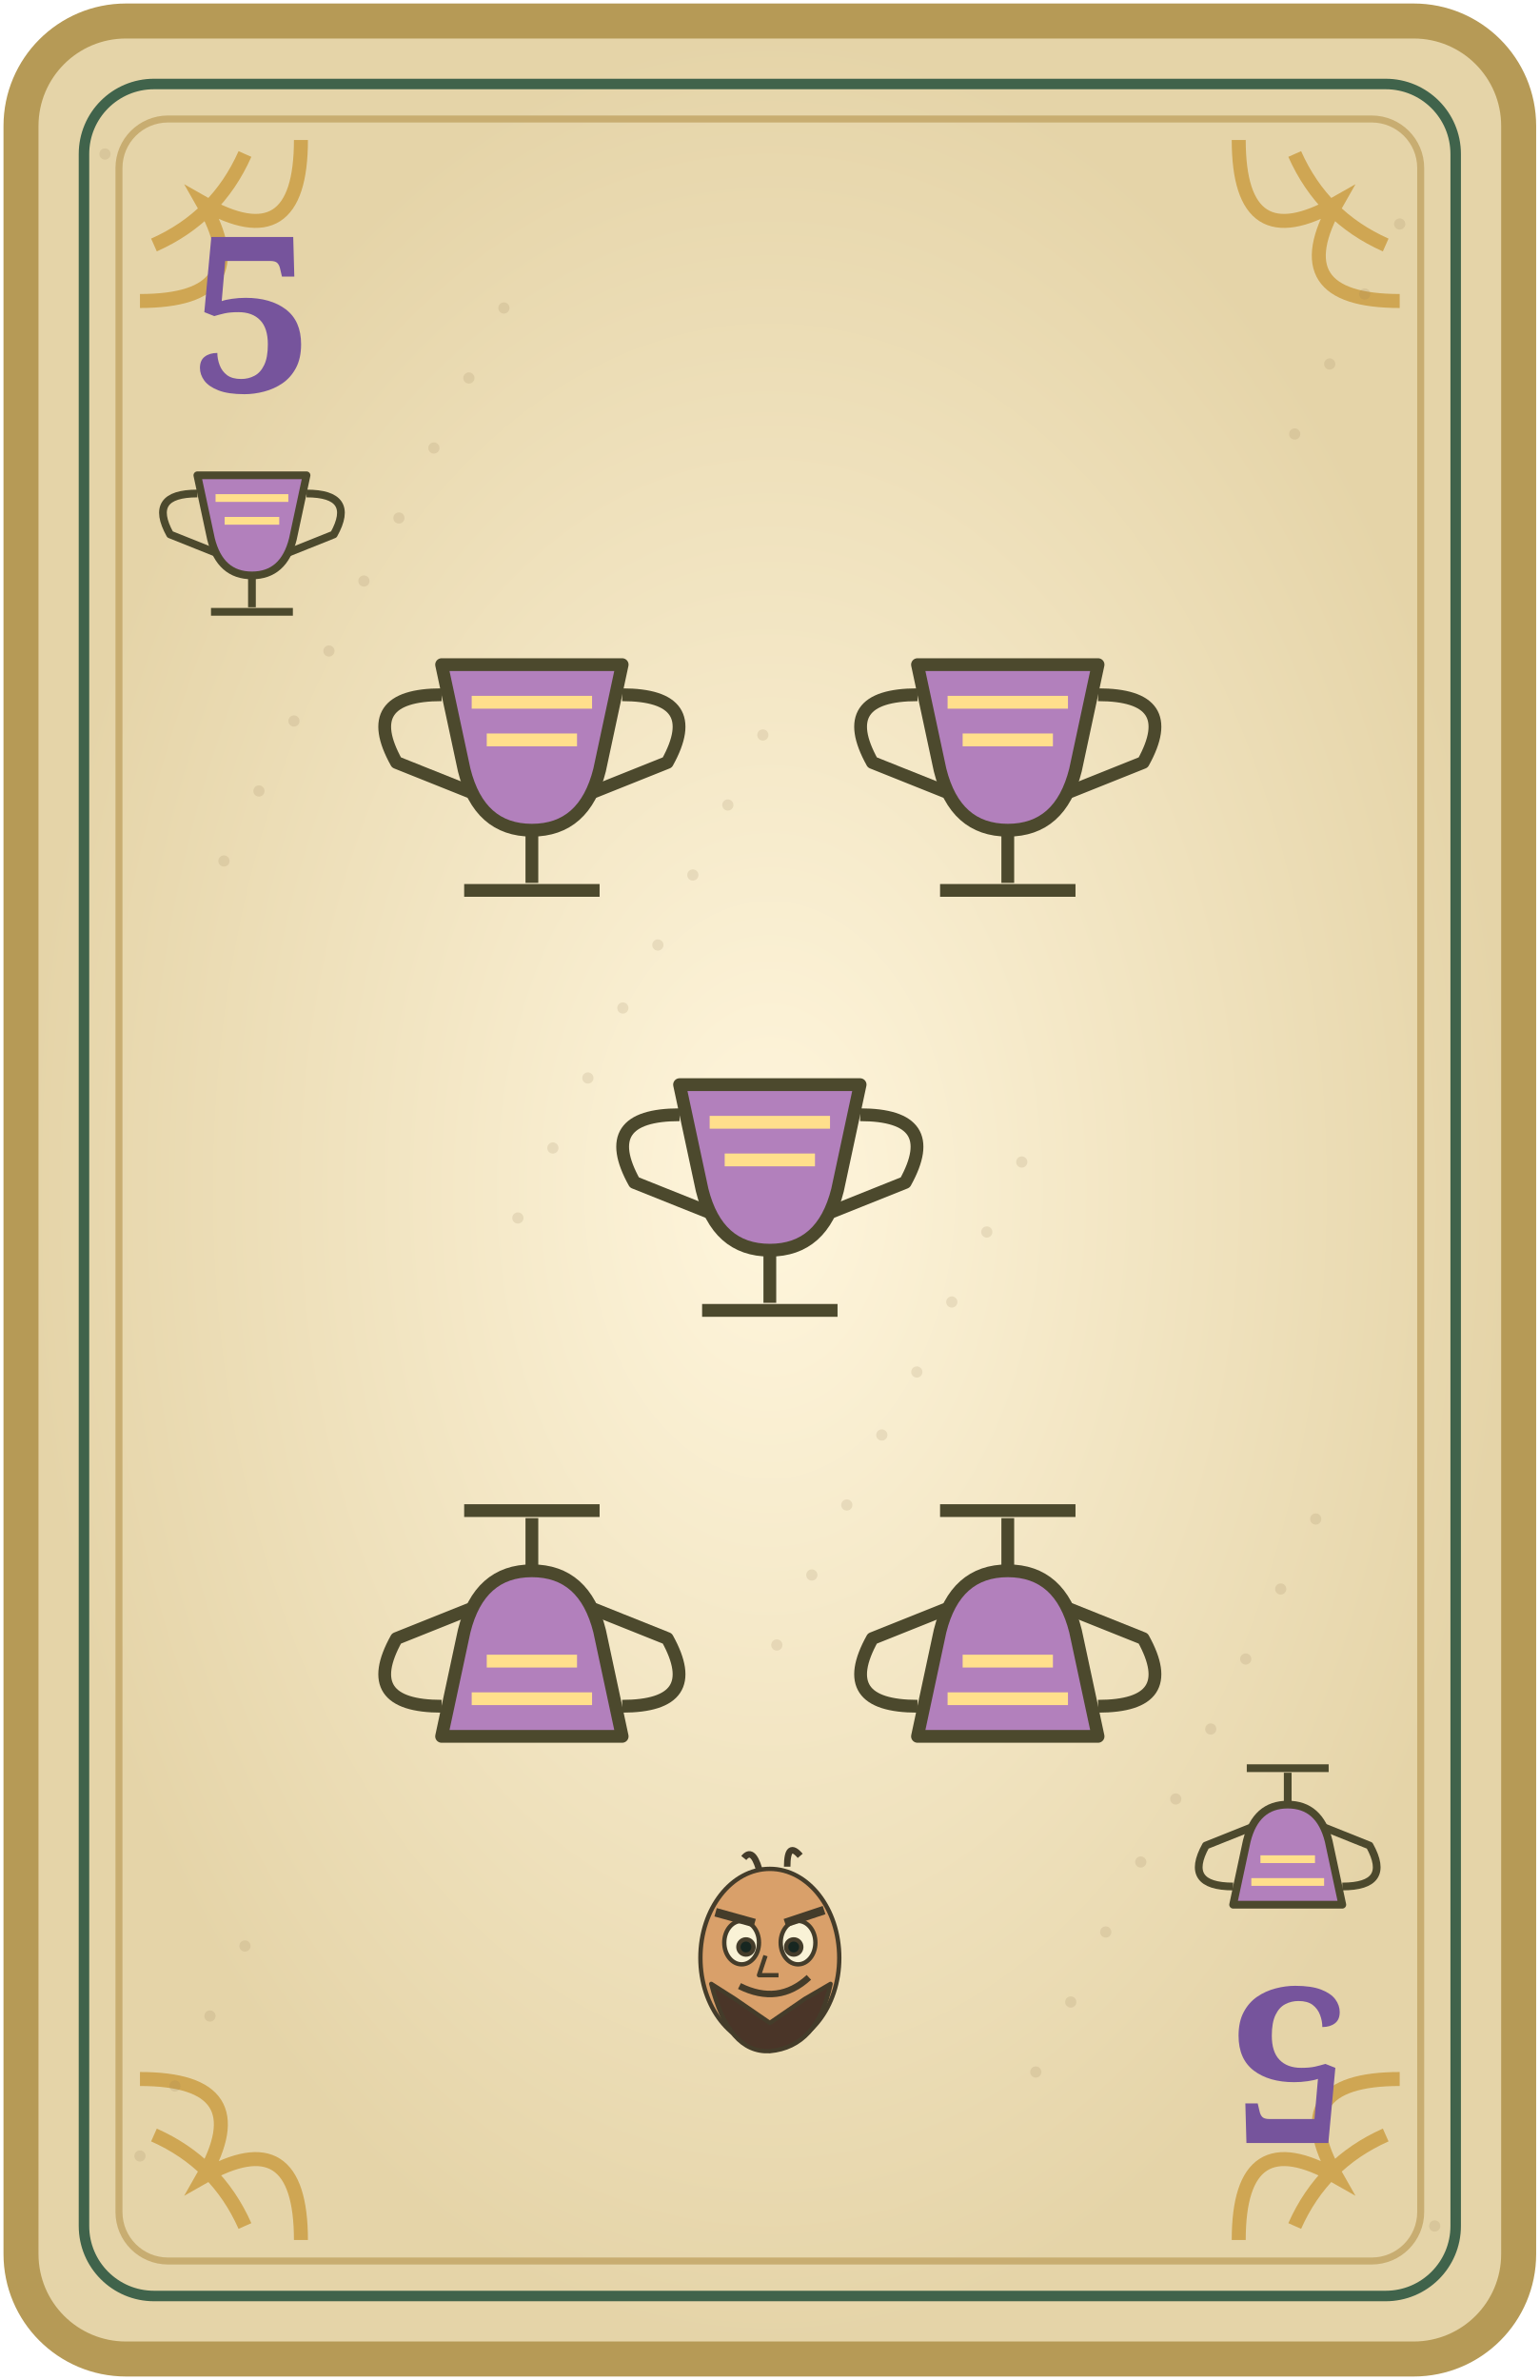
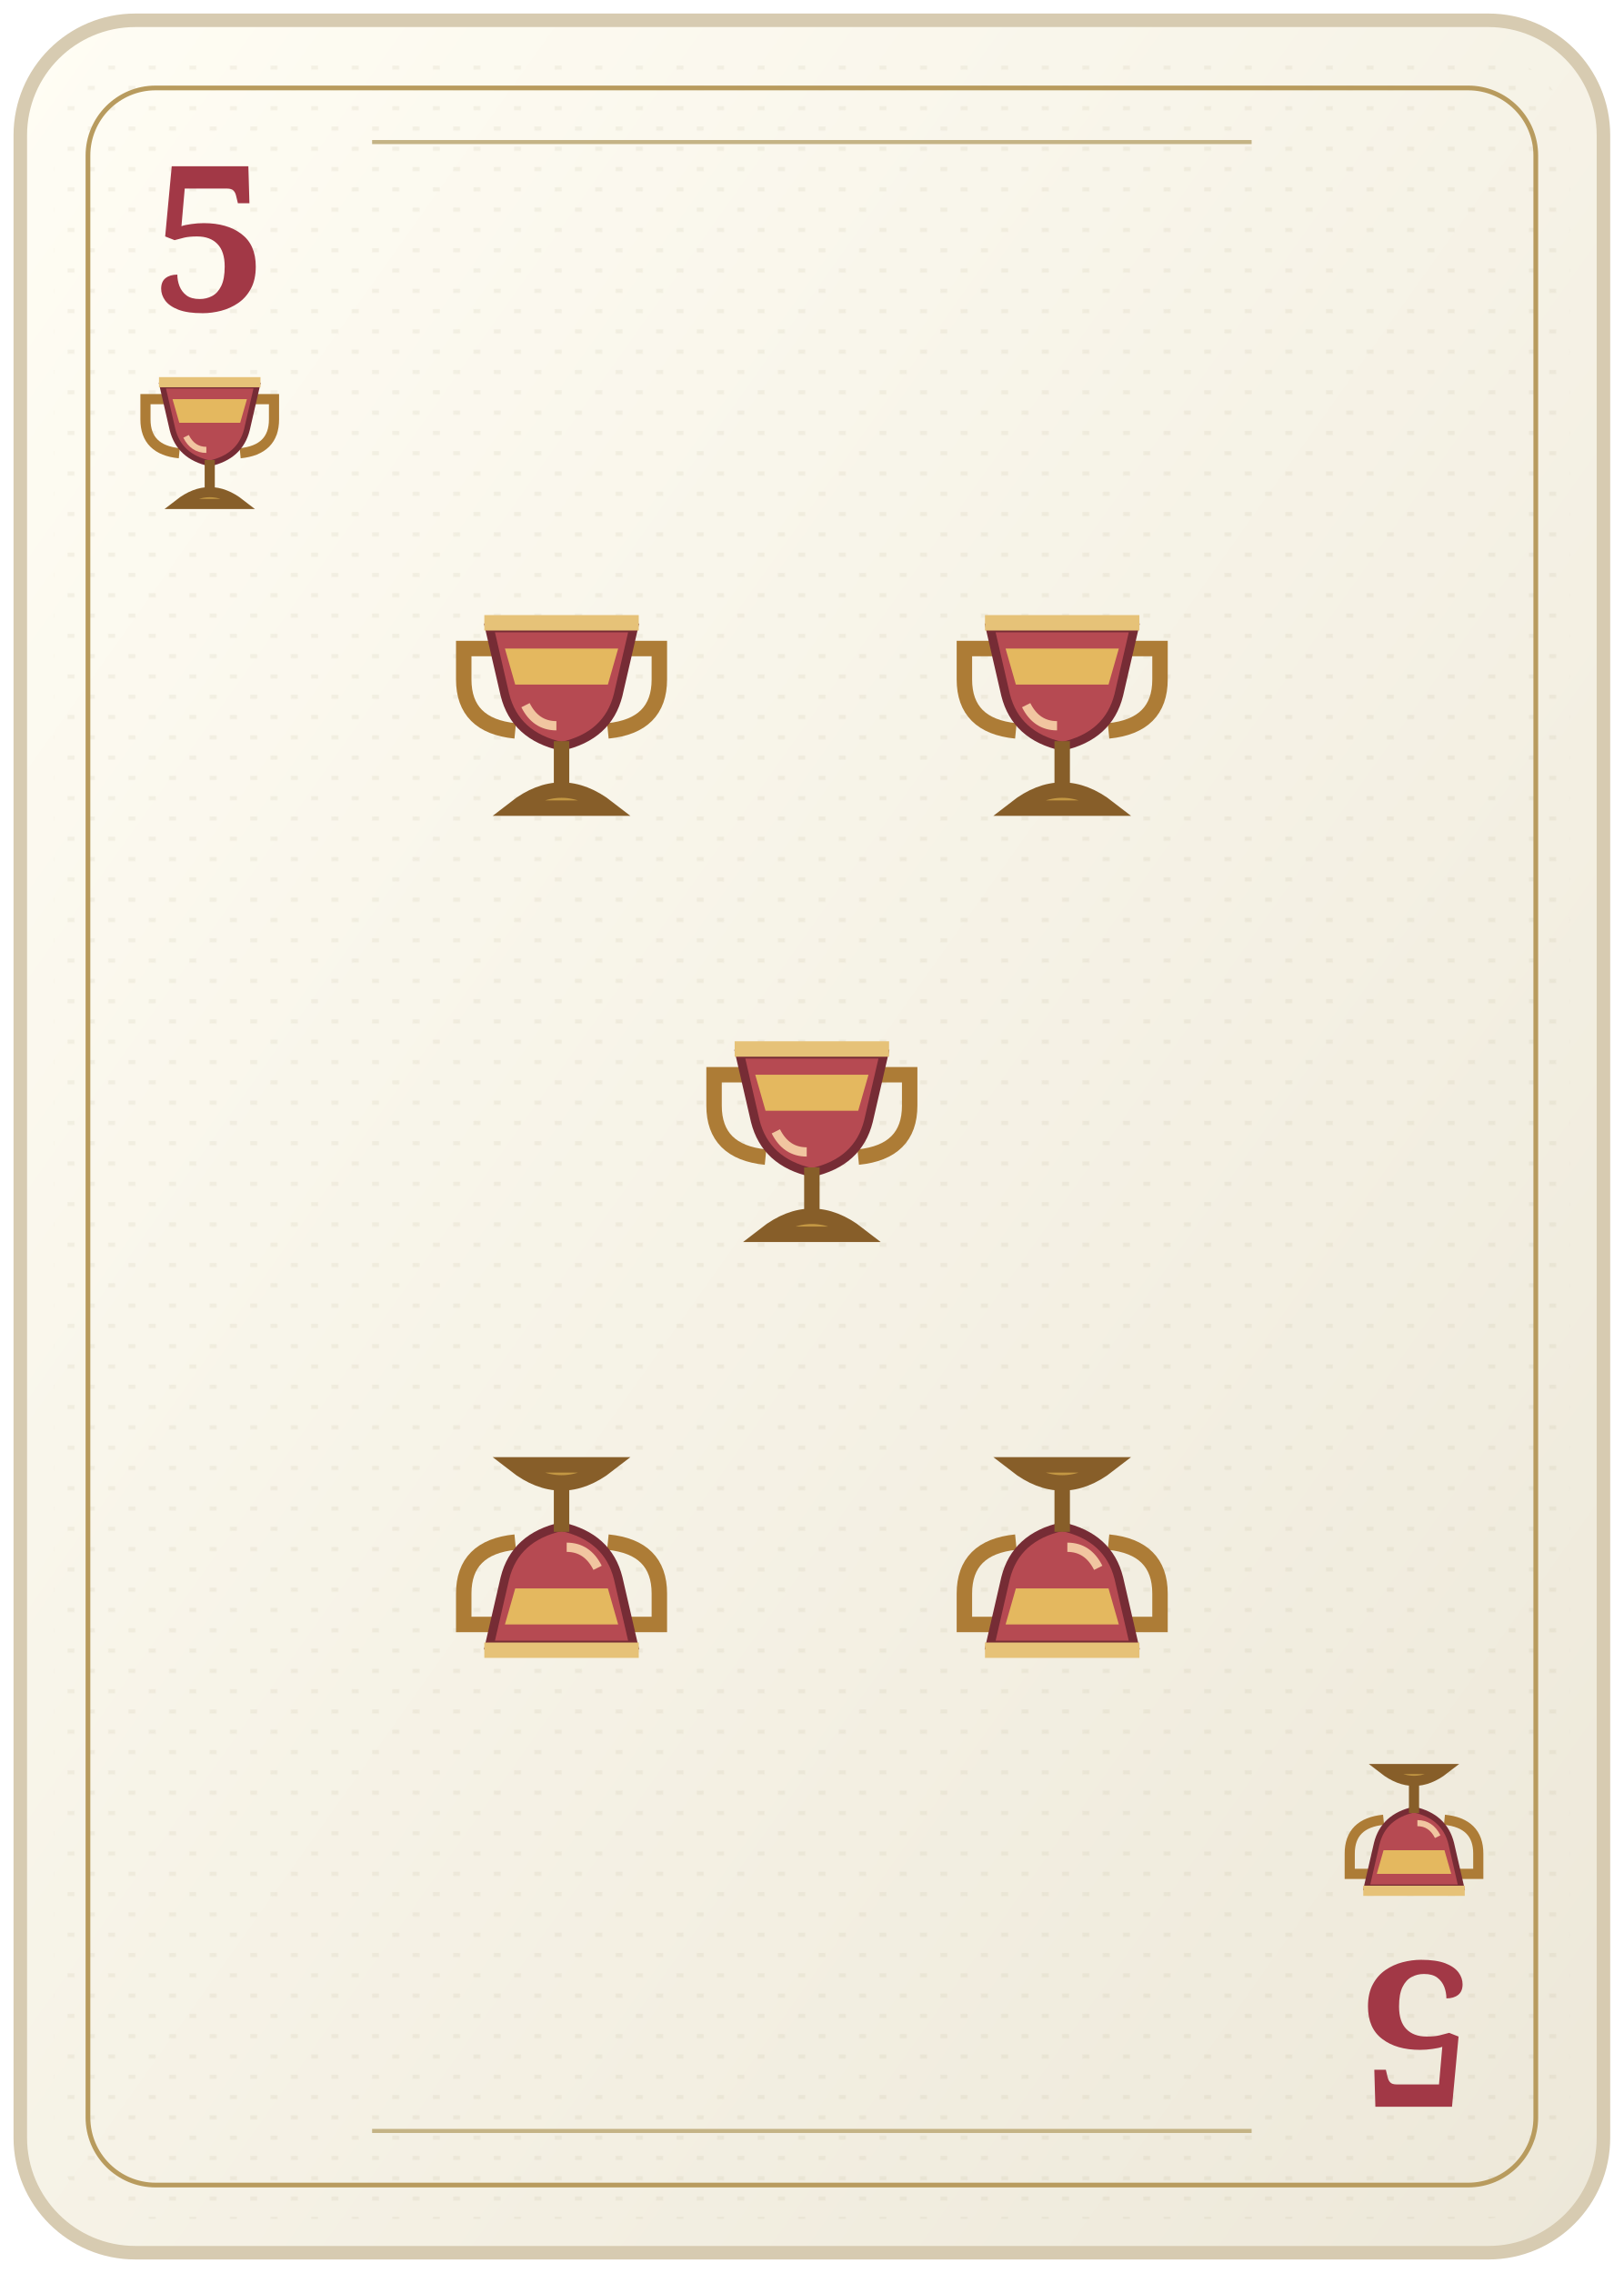
- <svg xmlns="http://www.w3.org/2000/svg" width="220" height="340" viewBox="0 0 220 340">
+ <svg xmlns="http://www.w3.org/2000/svg" width="240" height="336" viewBox="0 0 240 336">
  <defs>
-     <radialGradient id="paper">
-       <stop stop-color="#fff6dd" />
-       <stop offset="1" stop-color="#e5d4a8" />
-     </radialGradient>
-     <radialGradient id="felt">
-       <stop stop-color="#175a46" />
-       <stop offset="1" stop-color="#092f28" />
-     </radialGradient>
+     <linearGradient id="paper" x2="1" y2="1">
+       <stop stop-color="#fffdf4" />
+       <stop offset="1" stop-color="#ede8d9" />
+     </linearGradient>
+     <linearGradient id="foil" x2="1" y2="1">
+       <stop stop-color="#e6ce8b" />
+       <stop offset=".5" stop-color="#b89b5e" />
+       <stop offset="1" stop-color="#dfc583" />
+     </linearGradient>
+     <pattern id="grain" width="6" height="6" patternUnits="userSpaceOnUse">
+       <path d="M1 1h1M4 4h1" stroke="#a89570" opacity=".10" stroke-width=".6" />
+     </pattern>
+     <clipPath id="portrait">
+       <rect x="49" y="66" width="142" height="204" rx="30" />
+     </clipPath>
  </defs>
-   <rect x="3" y="3" width="214" height="334" rx="15" fill="url(#paper)" stroke="#b69a56" stroke-width="5" />
-   <rect x="12" y="12" width="196" height="316" rx="10" fill="none" stroke="#40634b" stroke-width="1.5" />
-   <rect x="17" y="17" width="186" height="306" rx="7" fill="none" stroke="#c8ad71" />
-   <path d="M0 23Q17 23 9 9Q23 17 23 0M2 15Q11 11 15 2" transform="translate(20 20) rotate(0)" fill="none" stroke="#cfa653" stroke-width="2" />
-   <path d="M0 23Q17 23 9 9Q23 17 23 0M2 15Q11 11 15 2" transform="translate(200 320) rotate(180)" fill="none" stroke="#cfa653" stroke-width="2" />
-   <path d="M0 23Q17 23 9 9Q23 17 23 0M2 15Q11 11 15 2" transform="translate(200 20) rotate(90)" fill="none" stroke="#cfa653" stroke-width="2" />
-   <path d="M0 23Q17 23 9 9Q23 17 23 0M2 15Q11 11 15 2" transform="translate(20 320) rotate(270)" fill="none" stroke="#cfa653" stroke-width="2" />
-   <circle cx="15" cy="22" r=".8" fill="#927951" opacity=".16" />
-   <circle cx="205" cy="318" r=".8" fill="#927951" opacity=".16" />
-   <circle cx="52" cy="83" r=".8" fill="#927951" opacity=".16" />
-   <circle cx="168" cy="257" r=".8" fill="#927951" opacity=".16" />
-   <circle cx="89" cy="144" r=".8" fill="#927951" opacity=".16" />
-   <circle cx="131" cy="196" r=".8" fill="#927951" opacity=".16" />
-   <circle cx="126" cy="205" r=".8" fill="#927951" opacity=".16" />
-   <circle cx="94" cy="135" r=".8" fill="#927951" opacity=".16" />
-   <circle cx="163" cy="266" r=".8" fill="#927951" opacity=".16" />
-   <circle cx="57" cy="74" r=".8" fill="#927951" opacity=".16" />
-   <circle cx="200" cy="32" r=".8" fill="#927951" opacity=".16" />
-   <circle cx="20" cy="308" r=".8" fill="#927951" opacity=".16" />
-   <circle cx="47" cy="93" r=".8" fill="#927951" opacity=".16" />
-   <circle cx="173" cy="247" r=".8" fill="#927951" opacity=".16" />
-   <circle cx="84" cy="154" r=".8" fill="#927951" opacity=".16" />
-   <circle cx="136" cy="186" r=".8" fill="#927951" opacity=".16" />
-   <circle cx="121" cy="215" r=".8" fill="#927951" opacity=".16" />
-   <circle cx="99" cy="125" r=".8" fill="#927951" opacity=".16" />
-   <circle cx="158" cy="276" r=".8" fill="#927951" opacity=".16" />
-   <circle cx="62" cy="64" r=".8" fill="#927951" opacity=".16" />
-   <circle cx="195" cy="42" r=".8" fill="#927951" opacity=".16" />
-   <circle cx="25" cy="298" r=".8" fill="#927951" opacity=".16" />
-   <circle cx="42" cy="103" r=".8" fill="#927951" opacity=".16" />
-   <circle cx="178" cy="237" r=".8" fill="#927951" opacity=".16" />
-   <circle cx="79" cy="164" r=".8" fill="#927951" opacity=".16" />
-   <circle cx="141" cy="176" r=".8" fill="#927951" opacity=".16" />
-   <circle cx="116" cy="225" r=".8" fill="#927951" opacity=".16" />
-   <circle cx="104" cy="115" r=".8" fill="#927951" opacity=".16" />
-   <circle cx="153" cy="286" r=".8" fill="#927951" opacity=".16" />
-   <circle cx="67" cy="54" r=".8" fill="#927951" opacity=".16" />
-   <circle cx="190" cy="52" r=".8" fill="#927951" opacity=".16" />
-   <circle cx="30" cy="288" r=".8" fill="#927951" opacity=".16" />
-   <circle cx="37" cy="113" r=".8" fill="#927951" opacity=".16" />
-   <circle cx="183" cy="227" r=".8" fill="#927951" opacity=".16" />
-   <circle cx="74" cy="174" r=".8" fill="#927951" opacity=".16" />
-   <circle cx="146" cy="166" r=".8" fill="#927951" opacity=".16" />
-   <circle cx="111" cy="235" r=".8" fill="#927951" opacity=".16" />
-   <circle cx="109" cy="105" r=".8" fill="#927951" opacity=".16" />
-   <circle cx="148" cy="296" r=".8" fill="#927951" opacity=".16" />
-   <circle cx="72" cy="44" r=".8" fill="#927951" opacity=".16" />
-   <circle cx="185" cy="62" r=".8" fill="#927951" opacity=".16" />
-   <circle cx="35" cy="278" r=".8" fill="#927951" opacity=".16" />
-   <circle cx="32" cy="123" r=".8" fill="#927951" opacity=".16" />
-   <circle cx="188" cy="217" r=".8" fill="#927951" opacity=".16" />
-   <g fill="#76549c" font-family="Georgia,serif" font-weight="bold" text-anchor="middle">
-     <text x="36" y="56" font-size="31">5</text>
-     <g transform="translate(36 77) rotate(0) scale(0.65)" stroke="#4c492d" stroke-width="1.7" stroke-linejoin="round">
-       <path d="M-12-14H12L9 0Q7 8 0 8Q-7 8-9 0Z" fill="#b280bc" />
-       <path d="M-12-10Q-23-10-18-1L-8 3M12-10Q23-10 18-1L8 3" fill="none" />
-       <path d="M0 8V15M-9 16H9" />
-       <path d="M-8-9H8M-6-4H6" stroke="#ffdf8c" />
-     </g>
-     <g transform="rotate(180 110 170)">
-       <text x="36" y="56" font-size="31">5</text>
-       <g transform="translate(36 77) rotate(0) scale(0.65)" stroke="#4c492d" stroke-width="1.7" stroke-linejoin="round">
-         <path d="M-12-14H12L9 0Q7 8 0 8Q-7 8-9 0Z" fill="#b280bc" />
-         <path d="M-12-10Q-23-10-18-1L-8 3M12-10Q23-10 18-1L8 3" fill="none" />
-         <path d="M0 8V15M-9 16H9" />
-         <path d="M-8-9H8M-6-4H6" stroke="#ffdf8c" />
-       </g>
+   <rect x="3" y="3" width="234" height="330" rx="17" fill="url(#paper)" stroke="#d7cbb1" stroke-width="2" />
+   <rect x="8" y="8" width="224" height="320" rx="13" fill="url(#grain)" />
+   <rect x="13" y="13" width="214" height="310" rx="10" fill="none" stroke="#b89b5e" stroke-width=".7" />
+   <path d="M55 21H185M55 315H185" stroke="#c4b385" stroke-width=".6" />
+   <text x="31" y="46" fill="#a23846" text-anchor="middle" font-family="Georgia,serif" font-size="30" font-weight="bold">5</text>
+   <g data-suit="COPPE" transform="translate(31 65) rotate(0) scale(0.5)">
+     <path d="M-13-12H-19V-6Q-19 3-9 4M13-12H19V-6Q19 3 9 4" fill="none" stroke="#ad7c36" stroke-width="3" />
+     <path d="M-14-16H14L11-3Q9 5 0 7Q-9 5-11-3Z" fill="#b64a52" stroke="#762c35" stroke-width="1.7" />
+     <path d="M-11-12H11L9-5H-9Z" fill="#e4b85f" />
+     <path d="M0 6V16M-9 19Q0 12 9 19Z" fill="#c39743" stroke="#875e29" stroke-width="3" />
+     <path d="M-15-17H15" stroke="#e6c278" stroke-width="3" />
+     <path d="M-7-1Q-5 3-1 3" fill="none" stroke="#f1c5a0" stroke-width="1.8" />
+   </g>
+   <g transform="rotate(180 120 168)">
+     <text x="31" y="46" fill="#a23846" text-anchor="middle" font-family="Georgia,serif" font-size="30" font-weight="bold">5</text>
+     <g data-suit="COPPE" transform="translate(31 65) rotate(0) scale(0.5)">
+       <path d="M-13-12H-19V-6Q-19 3-9 4M13-12H19V-6Q19 3 9 4" fill="none" stroke="#ad7c36" stroke-width="3" />
+       <path d="M-14-16H14L11-3Q9 5 0 7Q-9 5-11-3Z" fill="#b64a52" stroke="#762c35" stroke-width="1.7" />
+       <path d="M-11-12H11L9-5H-9Z" fill="#e4b85f" />
+       <path d="M0 6V16M-9 19Q0 12 9 19Z" fill="#c39743" stroke="#875e29" stroke-width="3" />
+       <path d="M-15-17H15" stroke="#e6c278" stroke-width="3" />
+       <path d="M-7-1Q-5 3-1 3" fill="none" stroke="#f1c5a0" stroke-width="1.8" />
    </g>
  </g>
-   <g transform="translate(76 110) rotate(0) scale(1.075)" stroke="#4c492d" stroke-width="1.7" stroke-linejoin="round">
-     <path d="M-12-14H12L9 0Q7 8 0 8Q-7 8-9 0Z" fill="#b280bc" />
-     <path d="M-12-10Q-23-10-18-1L-8 3M12-10Q23-10 18-1L8 3" fill="none" />
-     <path d="M0 8V15M-9 16H9" />
-     <path d="M-8-9H8M-6-4H6" stroke="#ffdf8c" />
+   <g data-suit="COPPE" transform="translate(83 105) rotate(0) scale(0.7608696)">
+     <path d="M-13-12H-19V-6Q-19 3-9 4M13-12H19V-6Q19 3 9 4" fill="none" stroke="#ad7c36" stroke-width="3" />
+     <path d="M-14-16H14L11-3Q9 5 0 7Q-9 5-11-3Z" fill="#b64a52" stroke="#762c35" stroke-width="1.7" />
+     <path d="M-11-12H11L9-5H-9Z" fill="#e4b85f" />
+     <path d="M0 6V16M-9 19Q0 12 9 19Z" fill="#c39743" stroke="#875e29" stroke-width="3" />
+     <path d="M-15-17H15" stroke="#e6c278" stroke-width="3" />
+     <path d="M-7-1Q-5 3-1 3" fill="none" stroke="#f1c5a0" stroke-width="1.8" />
  </g>
-   <g transform="translate(144 110) rotate(0) scale(1.075)" stroke="#4c492d" stroke-width="1.7" stroke-linejoin="round">
-     <path d="M-12-14H12L9 0Q7 8 0 8Q-7 8-9 0Z" fill="#b280bc" />
-     <path d="M-12-10Q-23-10-18-1L-8 3M12-10Q23-10 18-1L8 3" fill="none" />
-     <path d="M0 8V15M-9 16H9" />
-     <path d="M-8-9H8M-6-4H6" stroke="#ffdf8c" />
+   <g data-suit="COPPE" transform="translate(157 105) rotate(0) scale(0.7608696)">
+     <path d="M-13-12H-19V-6Q-19 3-9 4M13-12H19V-6Q19 3 9 4" fill="none" stroke="#ad7c36" stroke-width="3" />
+     <path d="M-14-16H14L11-3Q9 5 0 7Q-9 5-11-3Z" fill="#b64a52" stroke="#762c35" stroke-width="1.7" />
+     <path d="M-11-12H11L9-5H-9Z" fill="#e4b85f" />
+     <path d="M0 6V16M-9 19Q0 12 9 19Z" fill="#c39743" stroke="#875e29" stroke-width="3" />
+     <path d="M-15-17H15" stroke="#e6c278" stroke-width="3" />
+     <path d="M-7-1Q-5 3-1 3" fill="none" stroke="#f1c5a0" stroke-width="1.8" />
  </g>
-   <g transform="translate(76 233) rotate(180) scale(1.075)" stroke="#4c492d" stroke-width="1.7" stroke-linejoin="round">
-     <path d="M-12-14H12L9 0Q7 8 0 8Q-7 8-9 0Z" fill="#b280bc" />
-     <path d="M-12-10Q-23-10-18-1L-8 3M12-10Q23-10 18-1L8 3" fill="none" />
-     <path d="M0 8V15M-9 16H9" />
-     <path d="M-8-9H8M-6-4H6" stroke="#ffdf8c" />
+   <g data-suit="COPPE" transform="translate(83 231) rotate(180) scale(0.7608696)">
+     <path d="M-13-12H-19V-6Q-19 3-9 4M13-12H19V-6Q19 3 9 4" fill="none" stroke="#ad7c36" stroke-width="3" />
+     <path d="M-14-16H14L11-3Q9 5 0 7Q-9 5-11-3Z" fill="#b64a52" stroke="#762c35" stroke-width="1.7" />
+     <path d="M-11-12H11L9-5H-9Z" fill="#e4b85f" />
+     <path d="M0 6V16M-9 19Q0 12 9 19Z" fill="#c39743" stroke="#875e29" stroke-width="3" />
+     <path d="M-15-17H15" stroke="#e6c278" stroke-width="3" />
+     <path d="M-7-1Q-5 3-1 3" fill="none" stroke="#f1c5a0" stroke-width="1.8" />
  </g>
-   <g transform="translate(144 233) rotate(180) scale(1.075)" stroke="#4c492d" stroke-width="1.7" stroke-linejoin="round">
-     <path d="M-12-14H12L9 0Q7 8 0 8Q-7 8-9 0Z" fill="#b280bc" />
-     <path d="M-12-10Q-23-10-18-1L-8 3M12-10Q23-10 18-1L8 3" fill="none" />
-     <path d="M0 8V15M-9 16H9" />
-     <path d="M-8-9H8M-6-4H6" stroke="#ffdf8c" />
+   <g data-suit="COPPE" transform="translate(157 231) rotate(180) scale(0.7608696)">
+     <path d="M-13-12H-19V-6Q-19 3-9 4M13-12H19V-6Q19 3 9 4" fill="none" stroke="#ad7c36" stroke-width="3" />
+     <path d="M-14-16H14L11-3Q9 5 0 7Q-9 5-11-3Z" fill="#b64a52" stroke="#762c35" stroke-width="1.7" />
+     <path d="M-11-12H11L9-5H-9Z" fill="#e4b85f" />
+     <path d="M0 6V16M-9 19Q0 12 9 19Z" fill="#c39743" stroke="#875e29" stroke-width="3" />
+     <path d="M-15-17H15" stroke="#e6c278" stroke-width="3" />
+     <path d="M-7-1Q-5 3-1 3" fill="none" stroke="#f1c5a0" stroke-width="1.8" />
  </g>
-   <g transform="translate(110 170) rotate(0) scale(1.075)" stroke="#4c492d" stroke-width="1.7" stroke-linejoin="round">
-     <path d="M-12-14H12L9 0Q7 8 0 8Q-7 8-9 0Z" fill="#b280bc" />
-     <path d="M-12-10Q-23-10-18-1L-8 3M12-10Q23-10 18-1L8 3" fill="none" />
-     <path d="M0 8V15M-9 16H9" />
-     <path d="M-8-9H8M-6-4H6" stroke="#ffdf8c" />
-   </g>
-   <g transform="translate(110 280) scale(0.31)" stroke="#443c2a" stroke-width="2" stroke-linejoin="round">
-     <ellipse cy="-1" rx="32" ry="41" fill="#d9a06a" />
-     <path d="M-5-42Q-8-52-12-47M8-43Q8-55 14-48" fill="none" stroke-width="3" />
-     <ellipse cx="-13" cy="-8" rx="8" ry="10" fill="#f9f2d6" />
-     <ellipse cx="13" cy="-8" rx="8" ry="10" fill="#f9f2d6" />
-     <circle cx="-11" cy="-6" r="3.5" fill="#172620" />
-     <circle cx="11" cy="-6" r="3.5" fill="#172620" />
-     <path d="M-25-22 -7-17M7-17 25-23" stroke-width="4" />
-     <path d="M-2-2 -5 7 4 7" fill="none" />
-     <path d="M-27 11Q-19 43 0 42Q22 40 28 11L16 18 0 29 -16 18Z" fill="#4a3528" />
-     <path d="M-14 12Q4 21 18 8" fill="none" stroke-width="3" />
+   <g data-suit="COPPE" transform="translate(120 168) rotate(0) scale(0.7608696)">
+     <path d="M-13-12H-19V-6Q-19 3-9 4M13-12H19V-6Q19 3 9 4" fill="none" stroke="#ad7c36" stroke-width="3" />
+     <path d="M-14-16H14L11-3Q9 5 0 7Q-9 5-11-3Z" fill="#b64a52" stroke="#762c35" stroke-width="1.7" />
+     <path d="M-11-12H11L9-5H-9Z" fill="#e4b85f" />
+     <path d="M0 6V16M-9 19Q0 12 9 19Z" fill="#c39743" stroke="#875e29" stroke-width="3" />
+     <path d="M-15-17H15" stroke="#e6c278" stroke-width="3" />
+     <path d="M-7-1Q-5 3-1 3" fill="none" stroke="#f1c5a0" stroke-width="1.8" />
  </g>
</svg>
